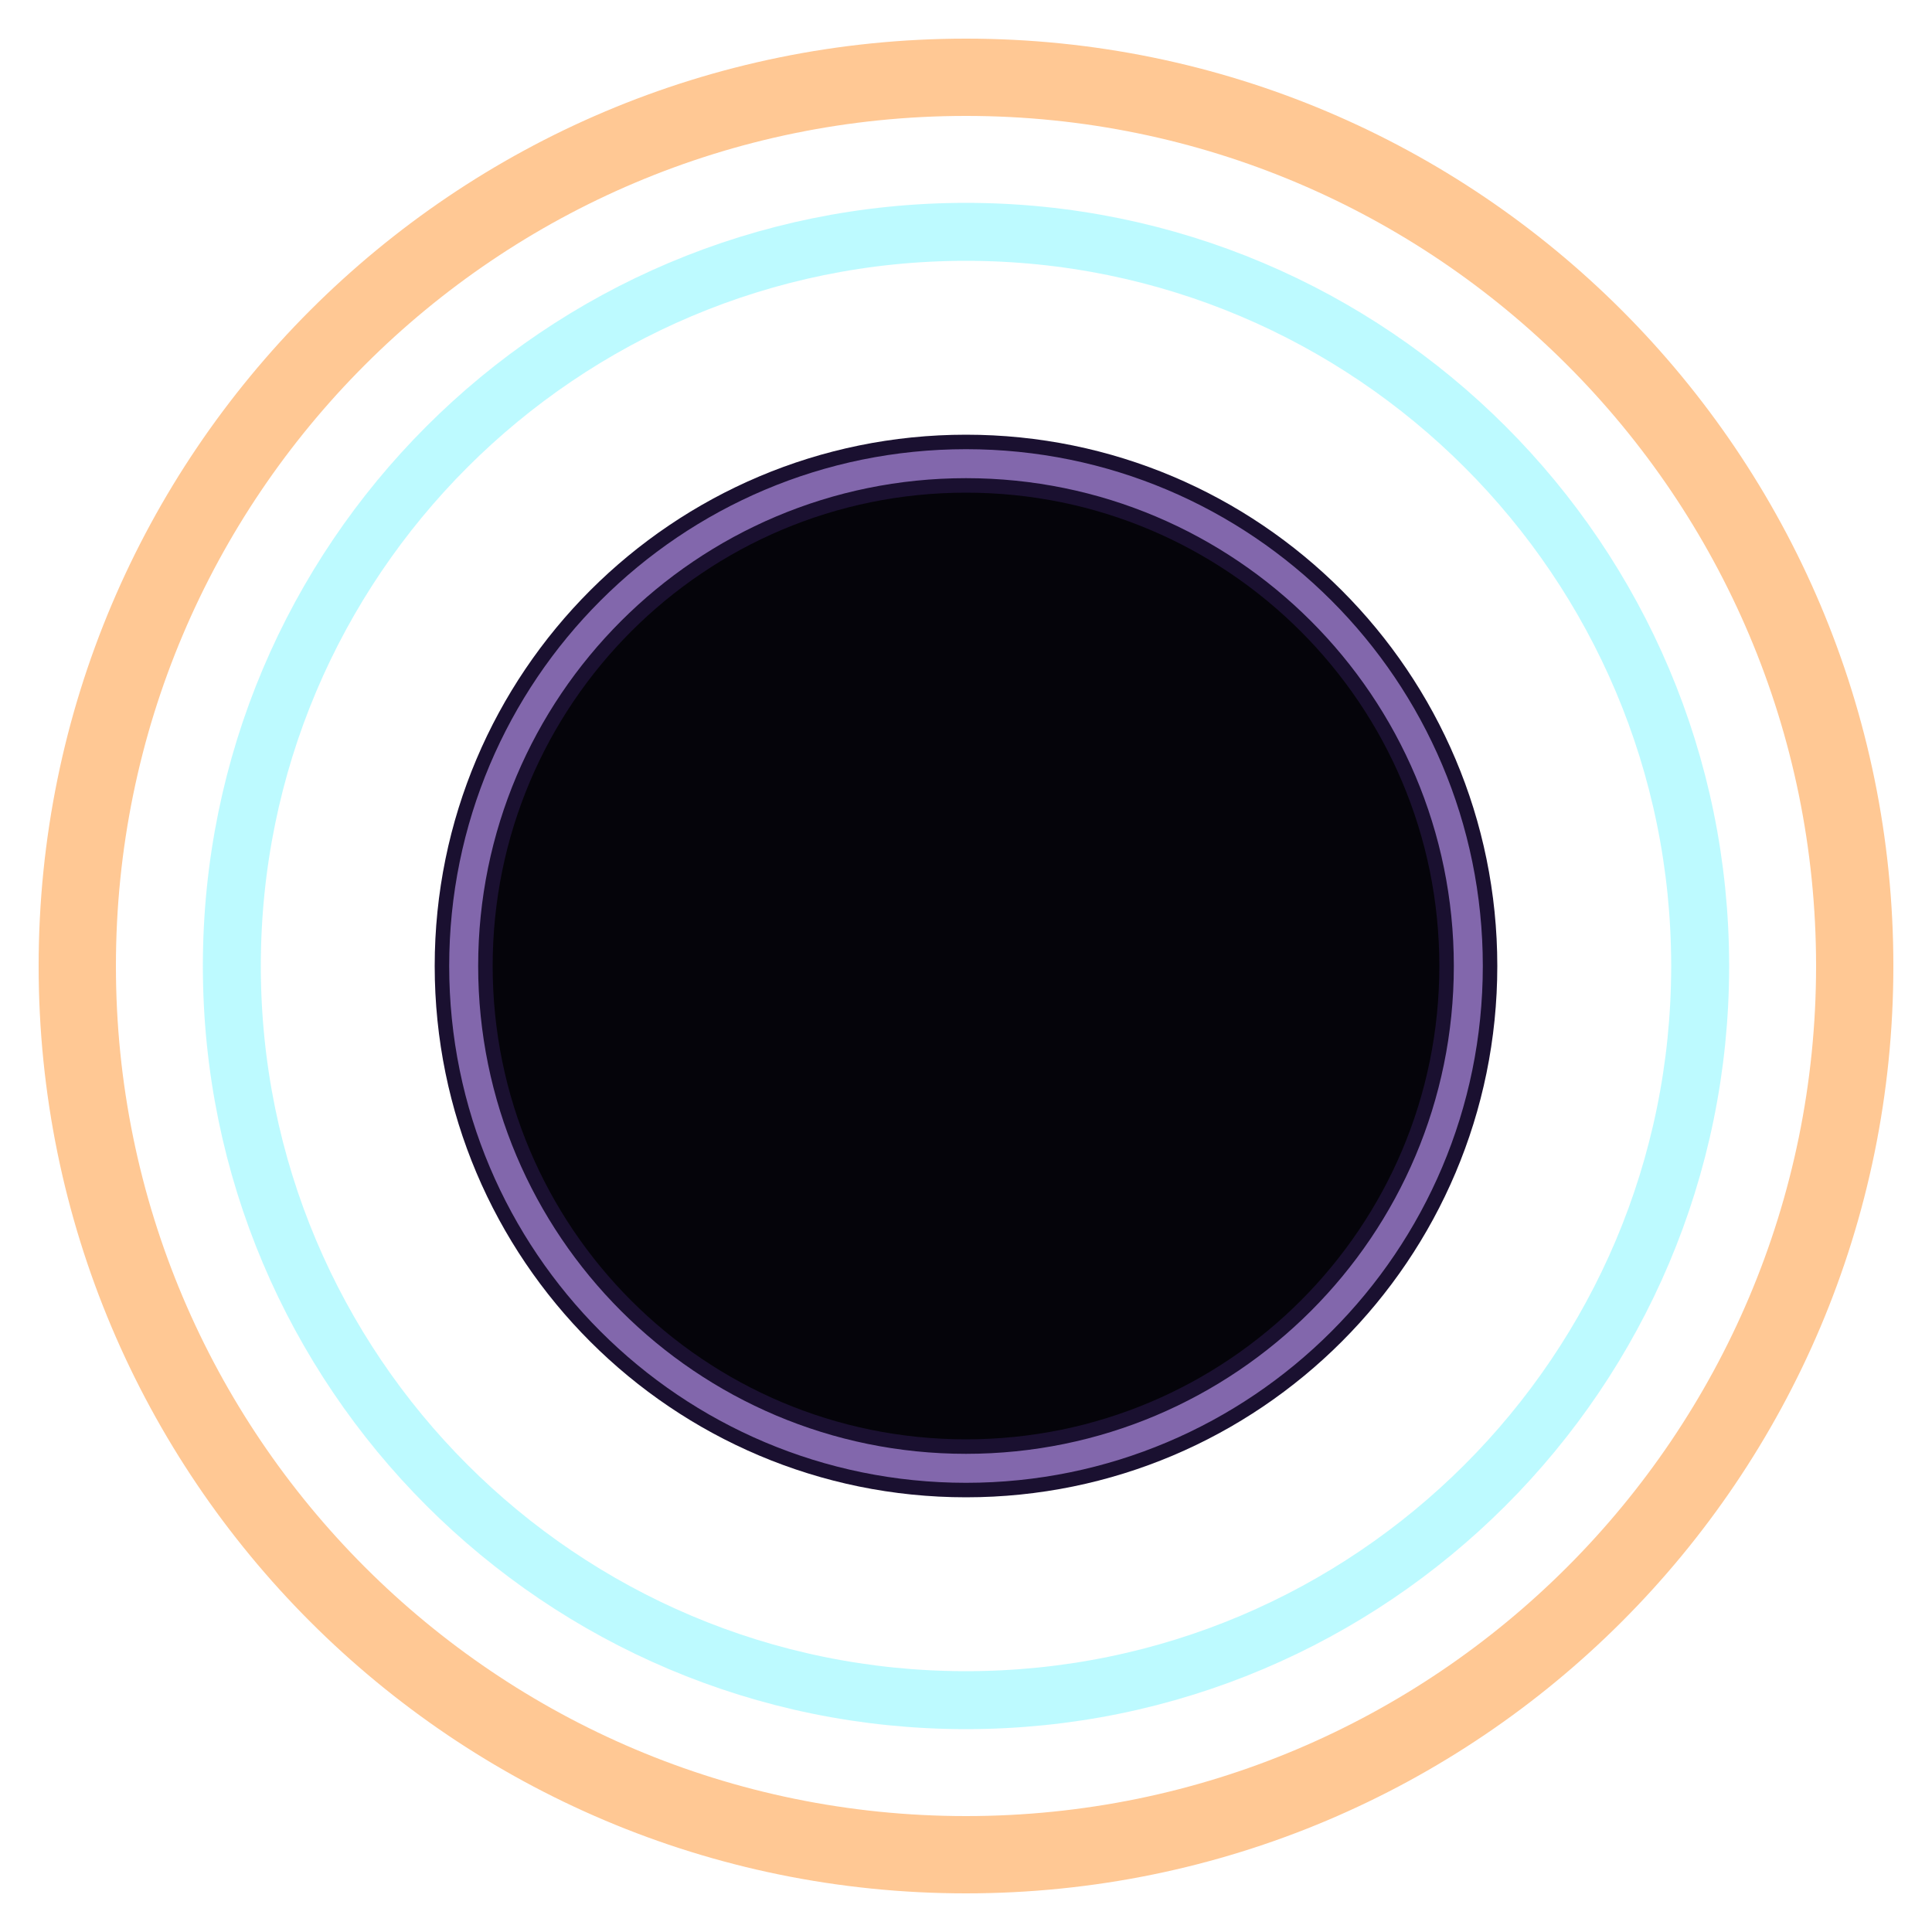
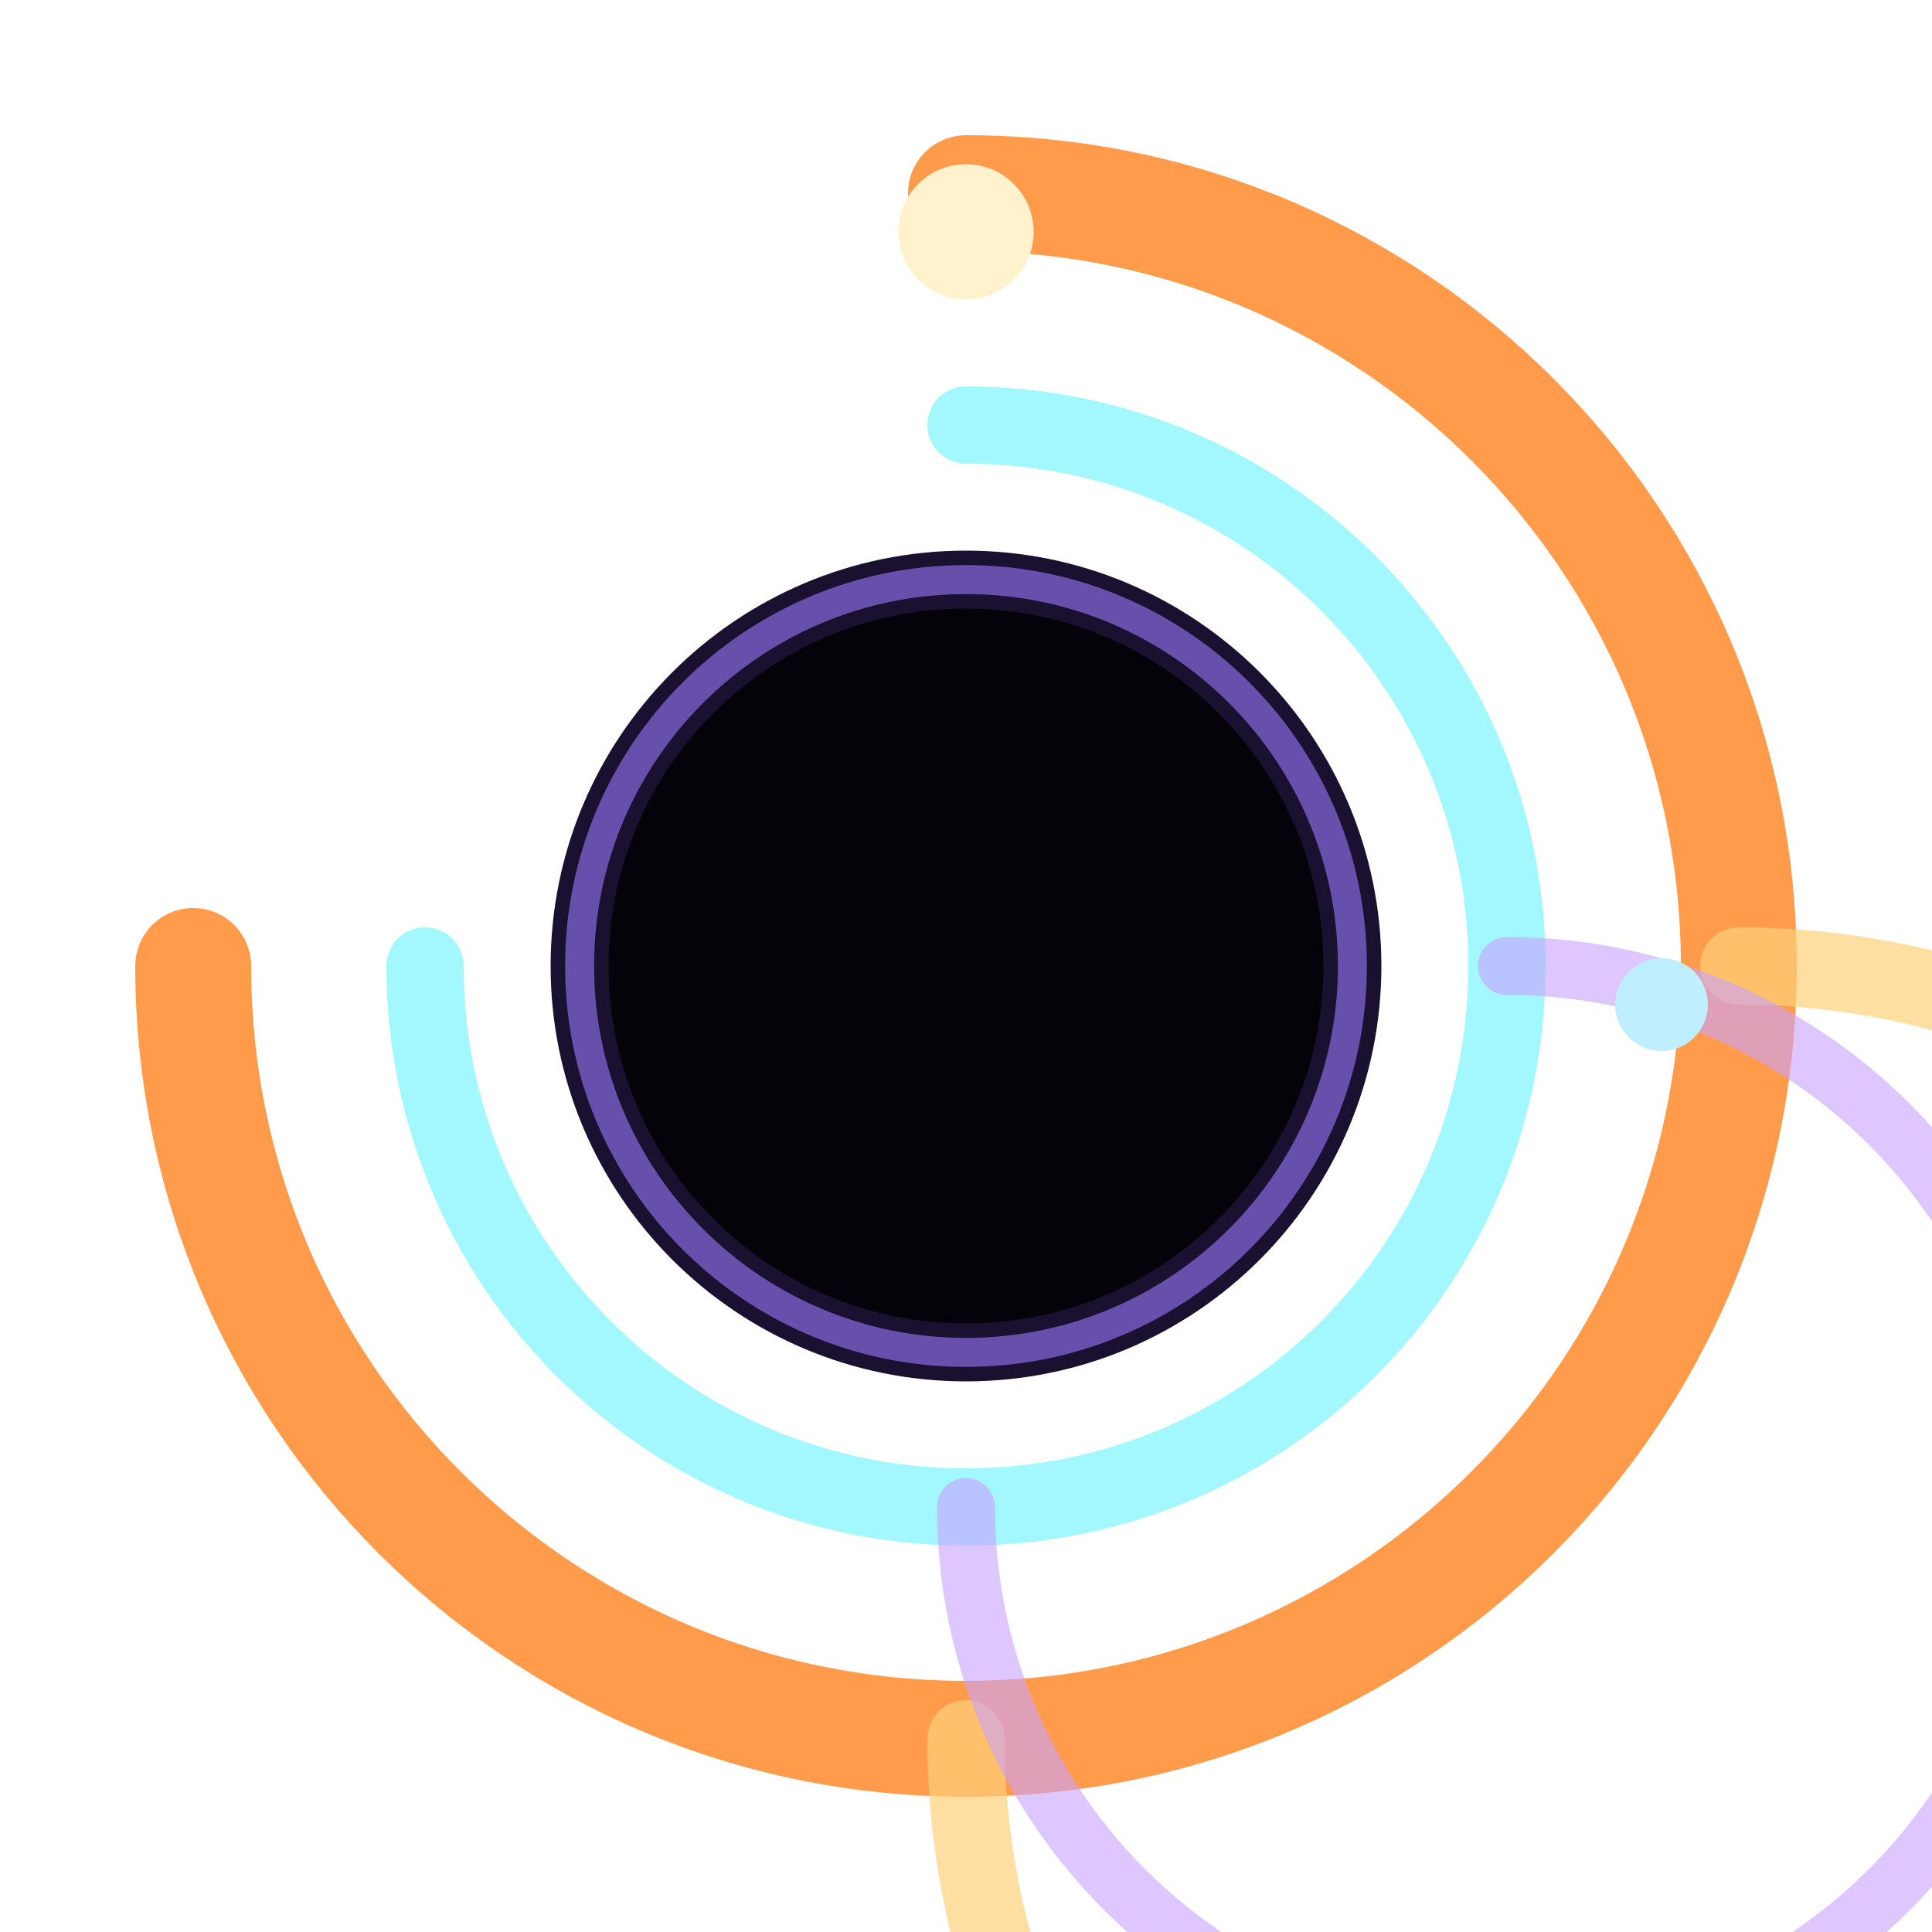
<svg xmlns="http://www.w3.org/2000/svg" viewBox="0 0 100 100">
-   <circle cx="50" cy="50" r="46" fill="none" stroke="#ff9a3c" stroke-width="4" opacity="0.55" />
-   <circle cx="50" cy="50" r="38" fill="none" stroke="#7cf5ff" stroke-width="3" opacity="0.5" />
-   <circle cx="50" cy="50" r="26" fill="#05040a" stroke="#1a1030" stroke-width="3" />
-   <circle cx="50" cy="50" r="26" fill="none" stroke="#c8a2ff" stroke-width="1.5" opacity="0.6" />
+   <path d="M50 10 A40 40 0 1 1 10 50" fill="none" stroke="#ff8a2c" stroke-width="6" stroke-linecap="round" opacity="0.85" />
+   <path d="M90 50 A40 40 0 1 1 50 90" fill="none" stroke="#ffd07a" stroke-width="4" stroke-linecap="round" opacity="0.7" />
+   <path d="M50 22 A28 28 0 1 1 22 50" fill="none" stroke="#7cf5ff" stroke-width="4" stroke-linecap="round" opacity="0.7" />
+   <path d="M78 50 A28 28 0 1 1 50 78" fill="none" stroke="#c8a2ff" stroke-width="3" stroke-linecap="round" opacity="0.6" />
+   <circle cx="50" cy="50" r="20" fill="#04030a" stroke="#1a1030" stroke-width="3" />
+   <circle cx="50" cy="50" r="20" fill="none" stroke="#9a7bff" stroke-width="1.5" opacity="0.6" />
+   <circle cx="50" cy="12" r="3.5" fill="#fff2cc" />
+   <circle cx="86" cy="52" r="2.4" fill="#bfefff" />
</svg>
